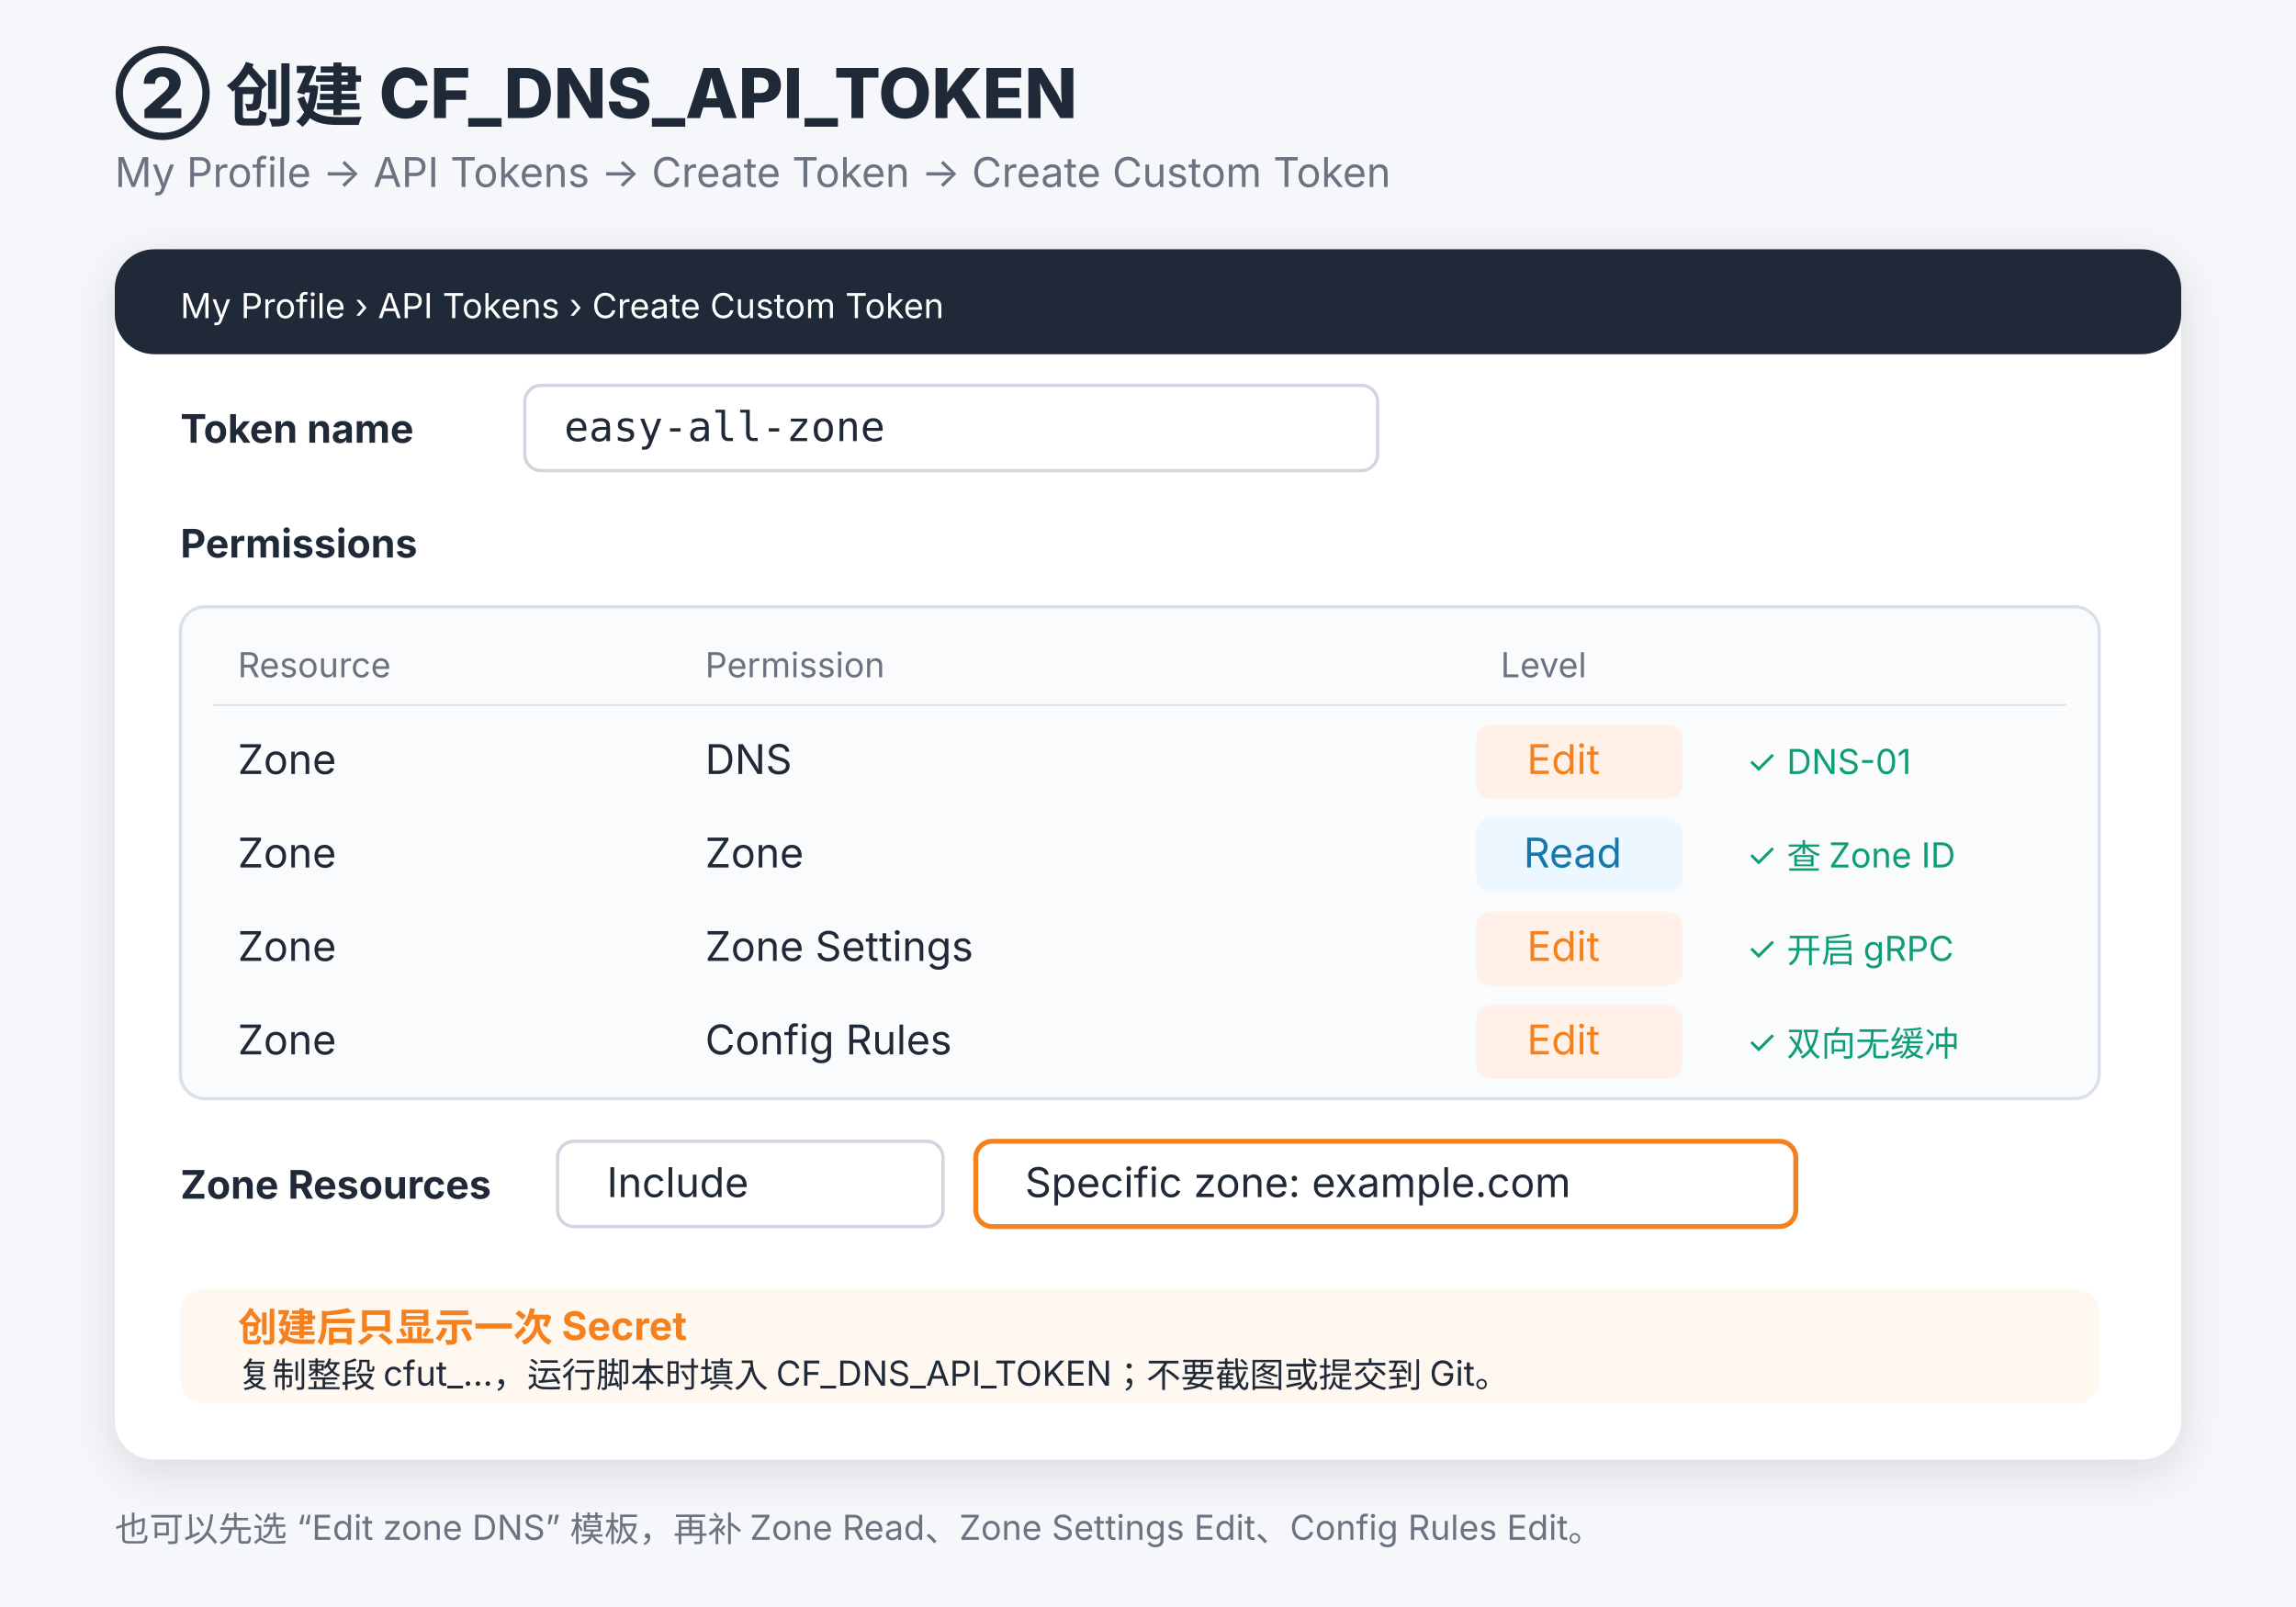
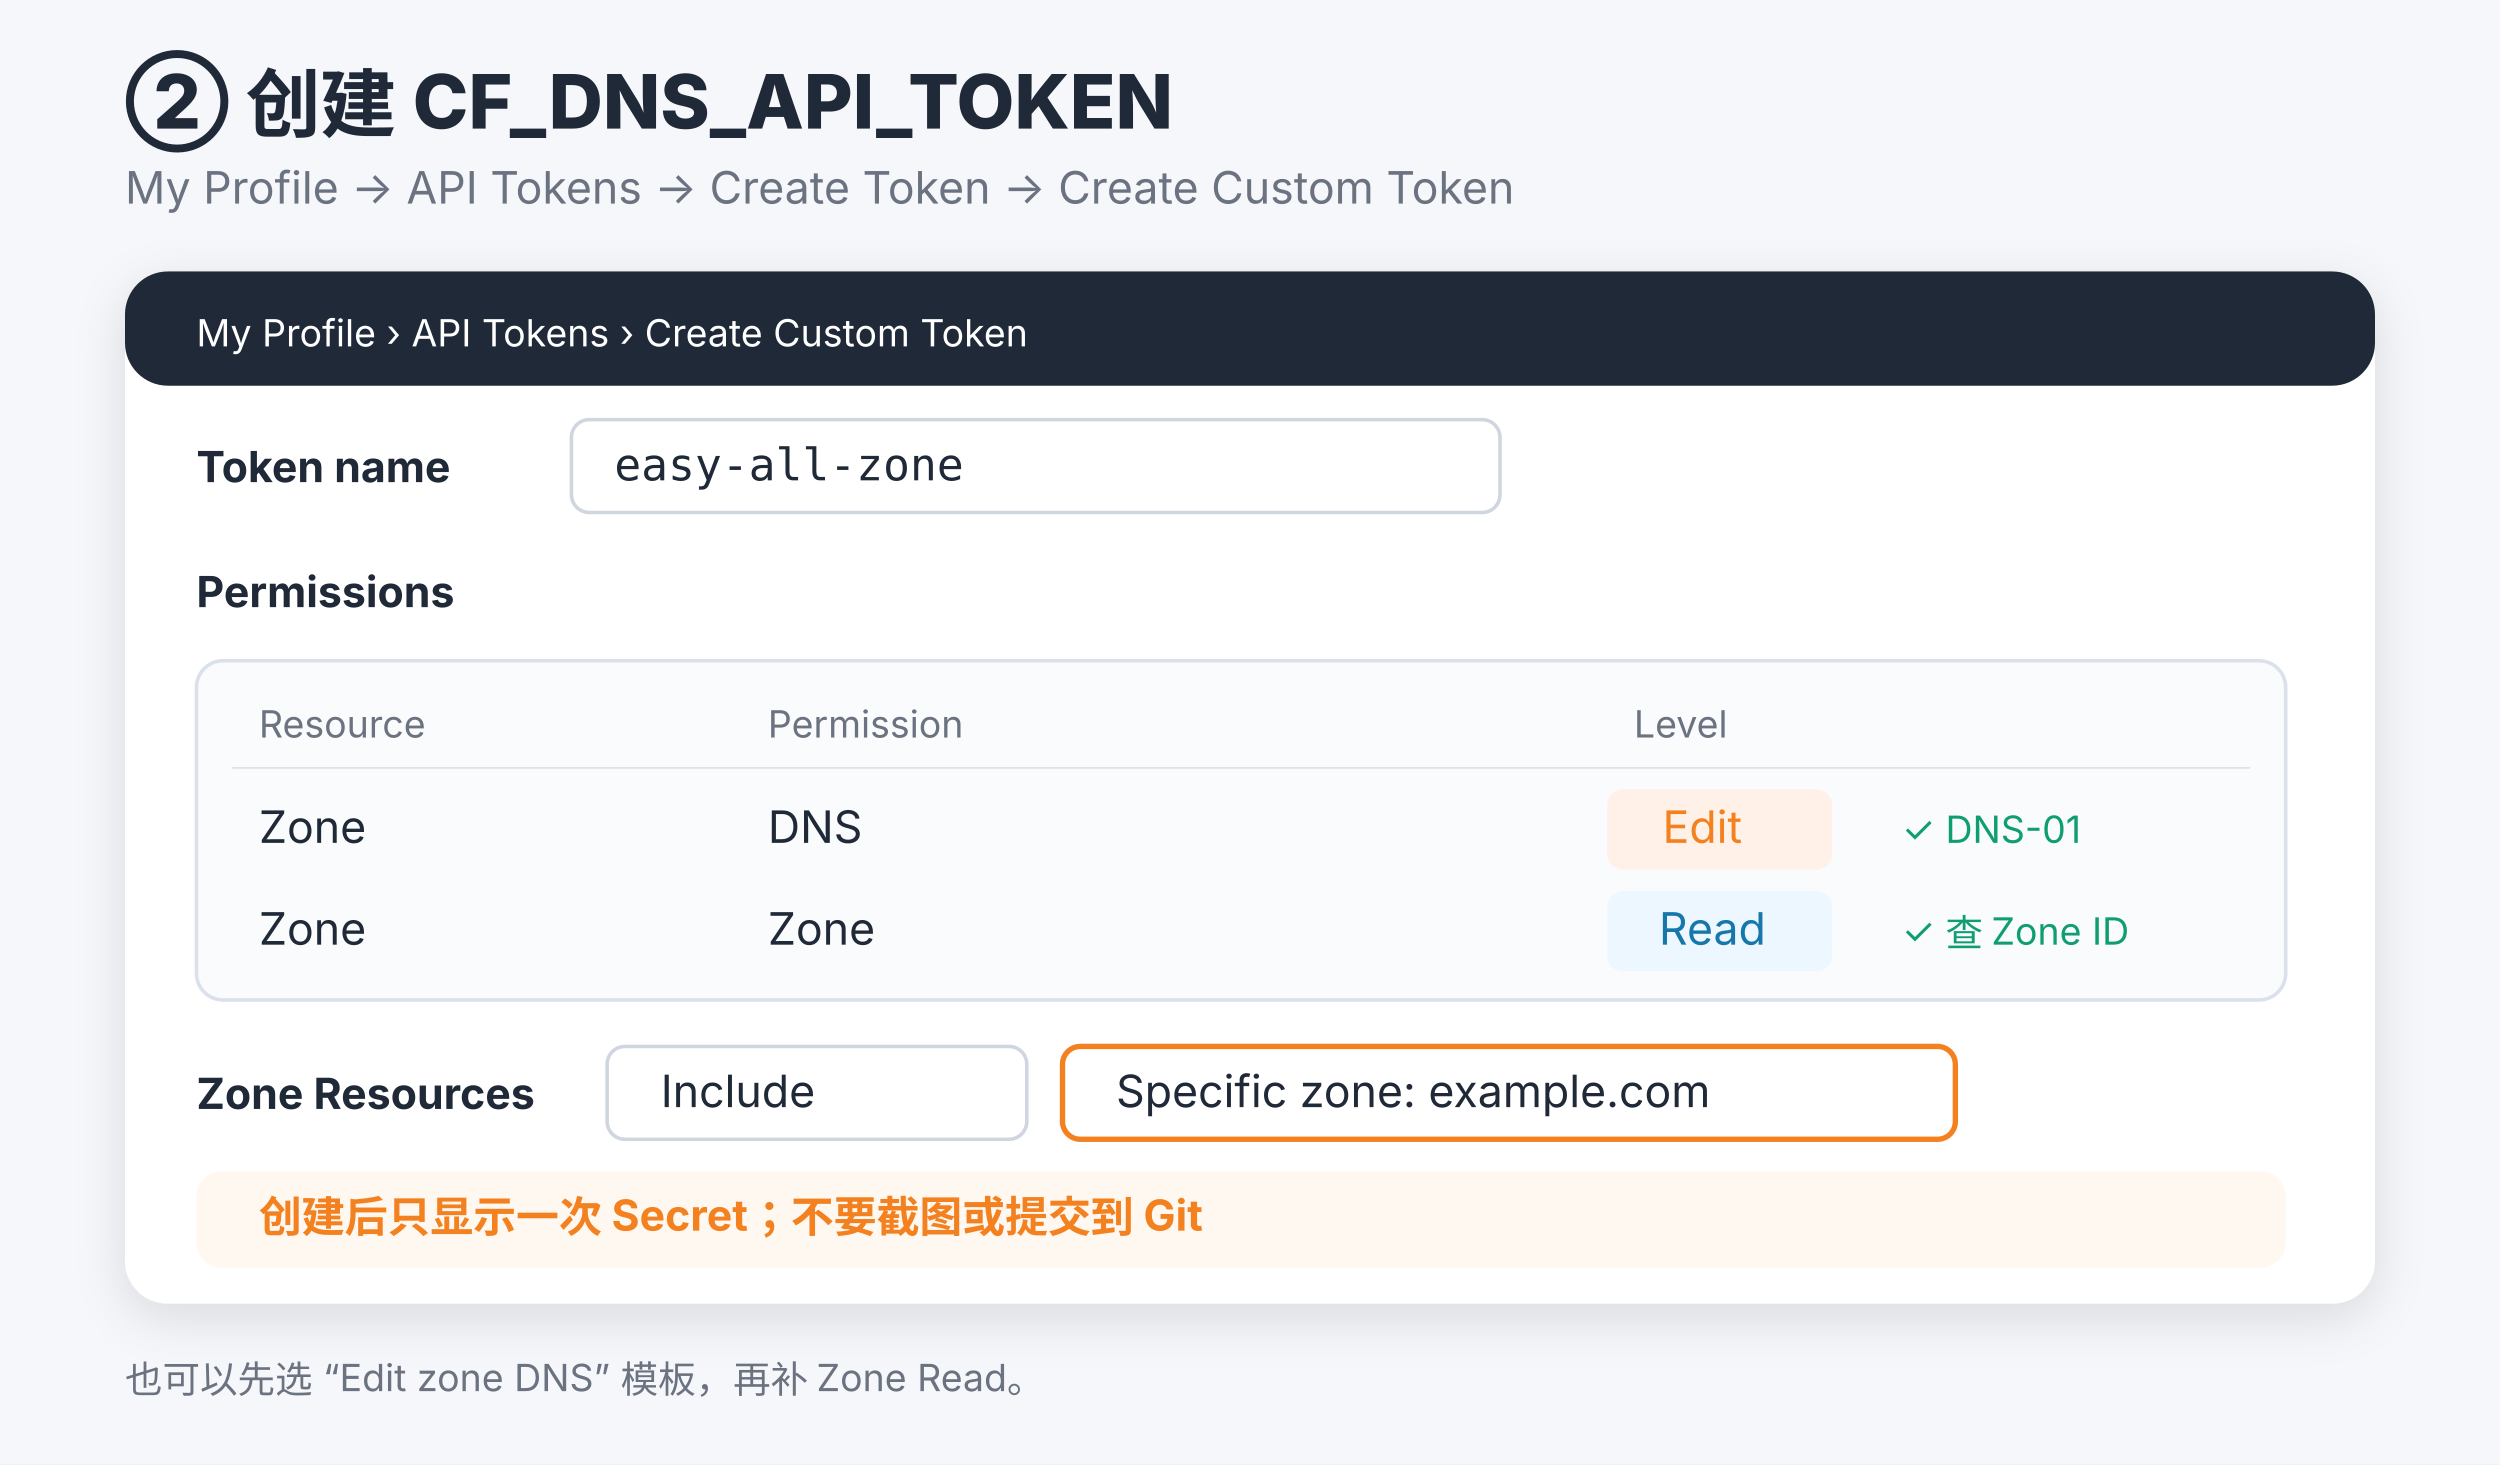
- <svg xmlns="http://www.w3.org/2000/svg" width="1400" height="980" viewBox="0 0 1400 980" role="img" aria-labelledby="title desc">
+ <svg xmlns="http://www.w3.org/2000/svg" width="1400" height="820" viewBox="0 0 1400 820" role="img" aria-labelledby="title desc">
  <defs>
    <filter id="shadow" x="-20%" y="-20%" width="140%" height="140%">
      <feDropShadow dx="0" dy="8" stdDeviation="14" flood-opacity=".12" />
    </filter>
    <style>
      text{font-family:-apple-system,BlinkMacSystemFont,"Segoe UI","PingFang SC","Microsoft YaHei",sans-serif;fill:#1f2937}.small{font-size:21px}.body{font-size:25px}.label{font-size:24px;font-weight:680}.title{font-size:42px;font-weight:760}.muted{fill:#6b7280}.orange{fill:#f48120}.green{fill:#0f9d72}.mono{font-family:ui-monospace,SFMono-Regular,Menlo,monospace}
    </style>
  </defs>
-   <rect width="1400" height="980" fill="#f5f7fb" />
+   <rect width="1400" height="820" fill="#f5f7fb" />
  <text x="70" y="72" class="title">② 创建 CF_DNS_API_TOKEN</text>
  <text x="70" y="114" class="body muted">My Profile → API Tokens → Create Token → Create Custom Token</text>
-   <rect x="70" y="152" width="1260" height="738" rx="24" fill="#fff" filter="url(#shadow)" />
+   <rect x="70" y="152" width="1260" height="578" rx="24" fill="#fff" filter="url(#shadow)" />
  <rect x="70" y="152" width="1260" height="64" rx="24" fill="#1f2937" />
  <text x="110" y="194" class="small" fill="#fff" style="fill:#fff">My Profile  ›  API Tokens  ›  Create Custom Token</text>
  <text x="110" y="270" class="label">Token name</text>
  <rect x="320" y="235" width="520" height="52" rx="10" fill="#fff" stroke="#cfd6df" stroke-width="2" />
  <text x="344" y="269" class="body mono">easy-all-zone</text>
  <text x="110" y="340" class="label">Permissions</text>
-   <rect x="110" y="370" width="1170" height="300" rx="15" fill="#fafbfc" stroke="#dbe1ea" stroke-width="2" />
+   <rect x="110" y="370" width="1170" height="190" rx="15" fill="#fafbfc" stroke="#dbe1ea" stroke-width="2" />
  <text x="145" y="413" class="small muted">Resource</text>
  <text x="430" y="413" class="small muted">Permission</text>
  <text x="915" y="413" class="small muted">Level</text>
  <line x1="130" y1="430" x2="1260" y2="430" stroke="#dbe1ea" />
  <text x="145" y="472" class="body">Zone</text>
  <text x="430" y="472" class="body">DNS</text>
  <rect x="900" y="442" width="126" height="45" rx="9" fill="#fff1e7" />
  <text x="931" y="472" class="body orange">Edit</text>
  <text x="1065" y="472" class="small green">✓ DNS-01</text>
  <text x="145" y="529" class="body">Zone</text>
  <text x="430" y="529" class="body">Zone</text>
  <rect x="900" y="499" width="126" height="45" rx="9" fill="#edf7ff" />
  <text x="929" y="529" class="body" fill="#1677aa" style="fill:#1677aa">Read</text>
  <text x="1065" y="529" class="small green">✓ 查 Zone ID</text>
-   <text x="145" y="586" class="body">Zone</text>
-   <text x="430" y="586" class="body">Zone Settings</text>
-   <rect x="900" y="556" width="126" height="45" rx="9" fill="#fff1e7" />
-   <text x="931" y="586" class="body orange">Edit</text>
-   <text x="1065" y="586" class="small green">✓ 开启 gRPC</text>
-   <text x="145" y="643" class="body">Zone</text>
-   <text x="430" y="643" class="body">Config Rules</text>
-   <rect x="900" y="613" width="126" height="45" rx="9" fill="#fff1e7" />
-   <text x="931" y="643" class="body orange">Edit</text>
-   <text x="1065" y="643" class="small green">✓ 双向无缓冲</text>
-   <text x="110" y="731" class="label">Zone Resources</text>
-   <rect x="340" y="696" width="235" height="52" rx="10" fill="#fff" stroke="#cfd6df" stroke-width="2" />
-   <text x="370" y="730" class="body">Include</text>
-   <rect x="595" y="696" width="500" height="52" rx="10" fill="#fff" stroke="#f48120" stroke-width="3" />
-   <text x="625" y="730" class="body">Specific zone: example.com</text>
-   <rect x="110" y="786" width="1170" height="70" rx="14" fill="#fff8f1" />
-   <text x="145" y="818" class="label orange">创建后只显示一次 Secret</text>
-   <text x="145" y="846" class="small">复制整段 cfut_…，运行脚本时填入 CF_DNS_API_TOKEN；不要截图或提交到 Git。</text>
-   <text x="70" y="940" class="small muted">也可以先选 “Edit zone DNS” 模板，再补 Zone Read、Zone Settings Edit、Config Rules Edit。</text>
+   <text x="110" y="621" class="label">Zone Resources</text>
+   <rect x="340" y="586" width="235" height="52" rx="10" fill="#fff" stroke="#cfd6df" stroke-width="2" />
+   <text x="370" y="620" class="body">Include</text>
+   <rect x="595" y="586" width="500" height="52" rx="10" fill="#fff" stroke="#f48120" stroke-width="3" />
+   <text x="625" y="620" class="body">Specific zone: example.com</text>
+   <rect x="110" y="656" width="1170" height="54" rx="14" fill="#fff8f1" />
+   <text x="145" y="690" class="label orange">创建后只显示一次 Secret；不要截图或提交到 Git</text>
+   <text x="70" y="780" class="small muted">也可以先选 “Edit zone DNS” 模板，再补 Zone Read。</text>
</svg>
